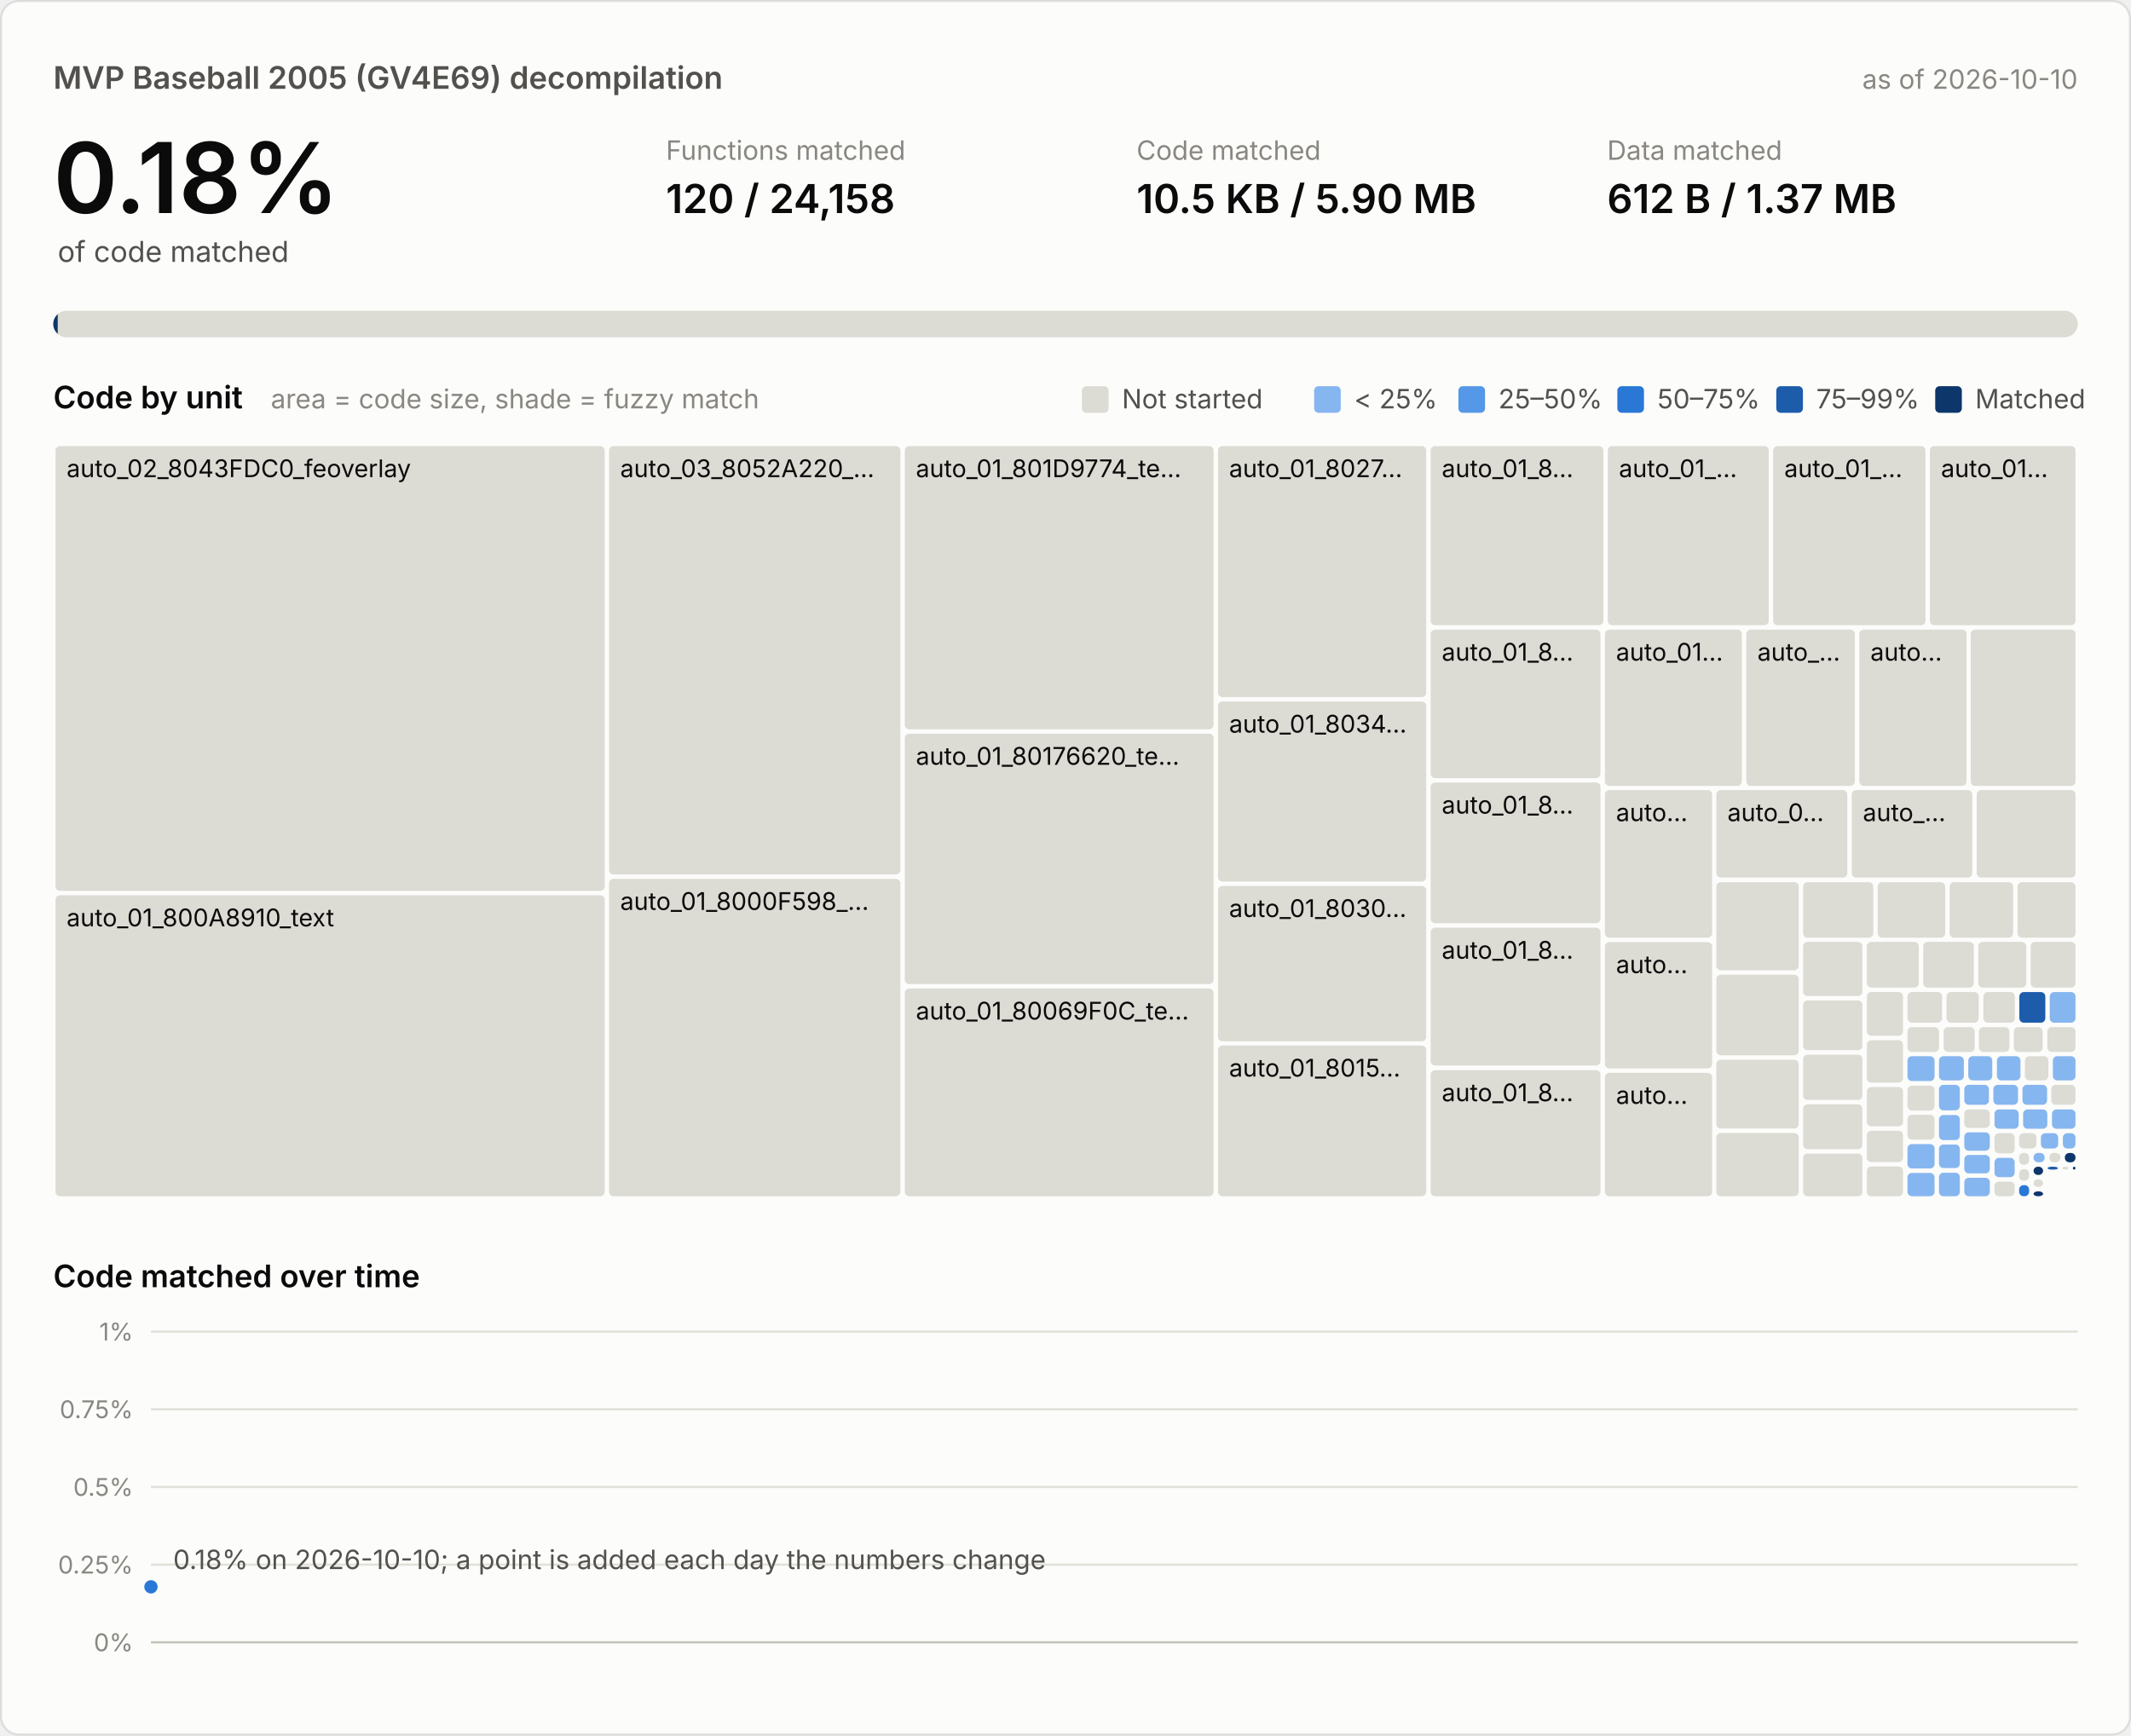
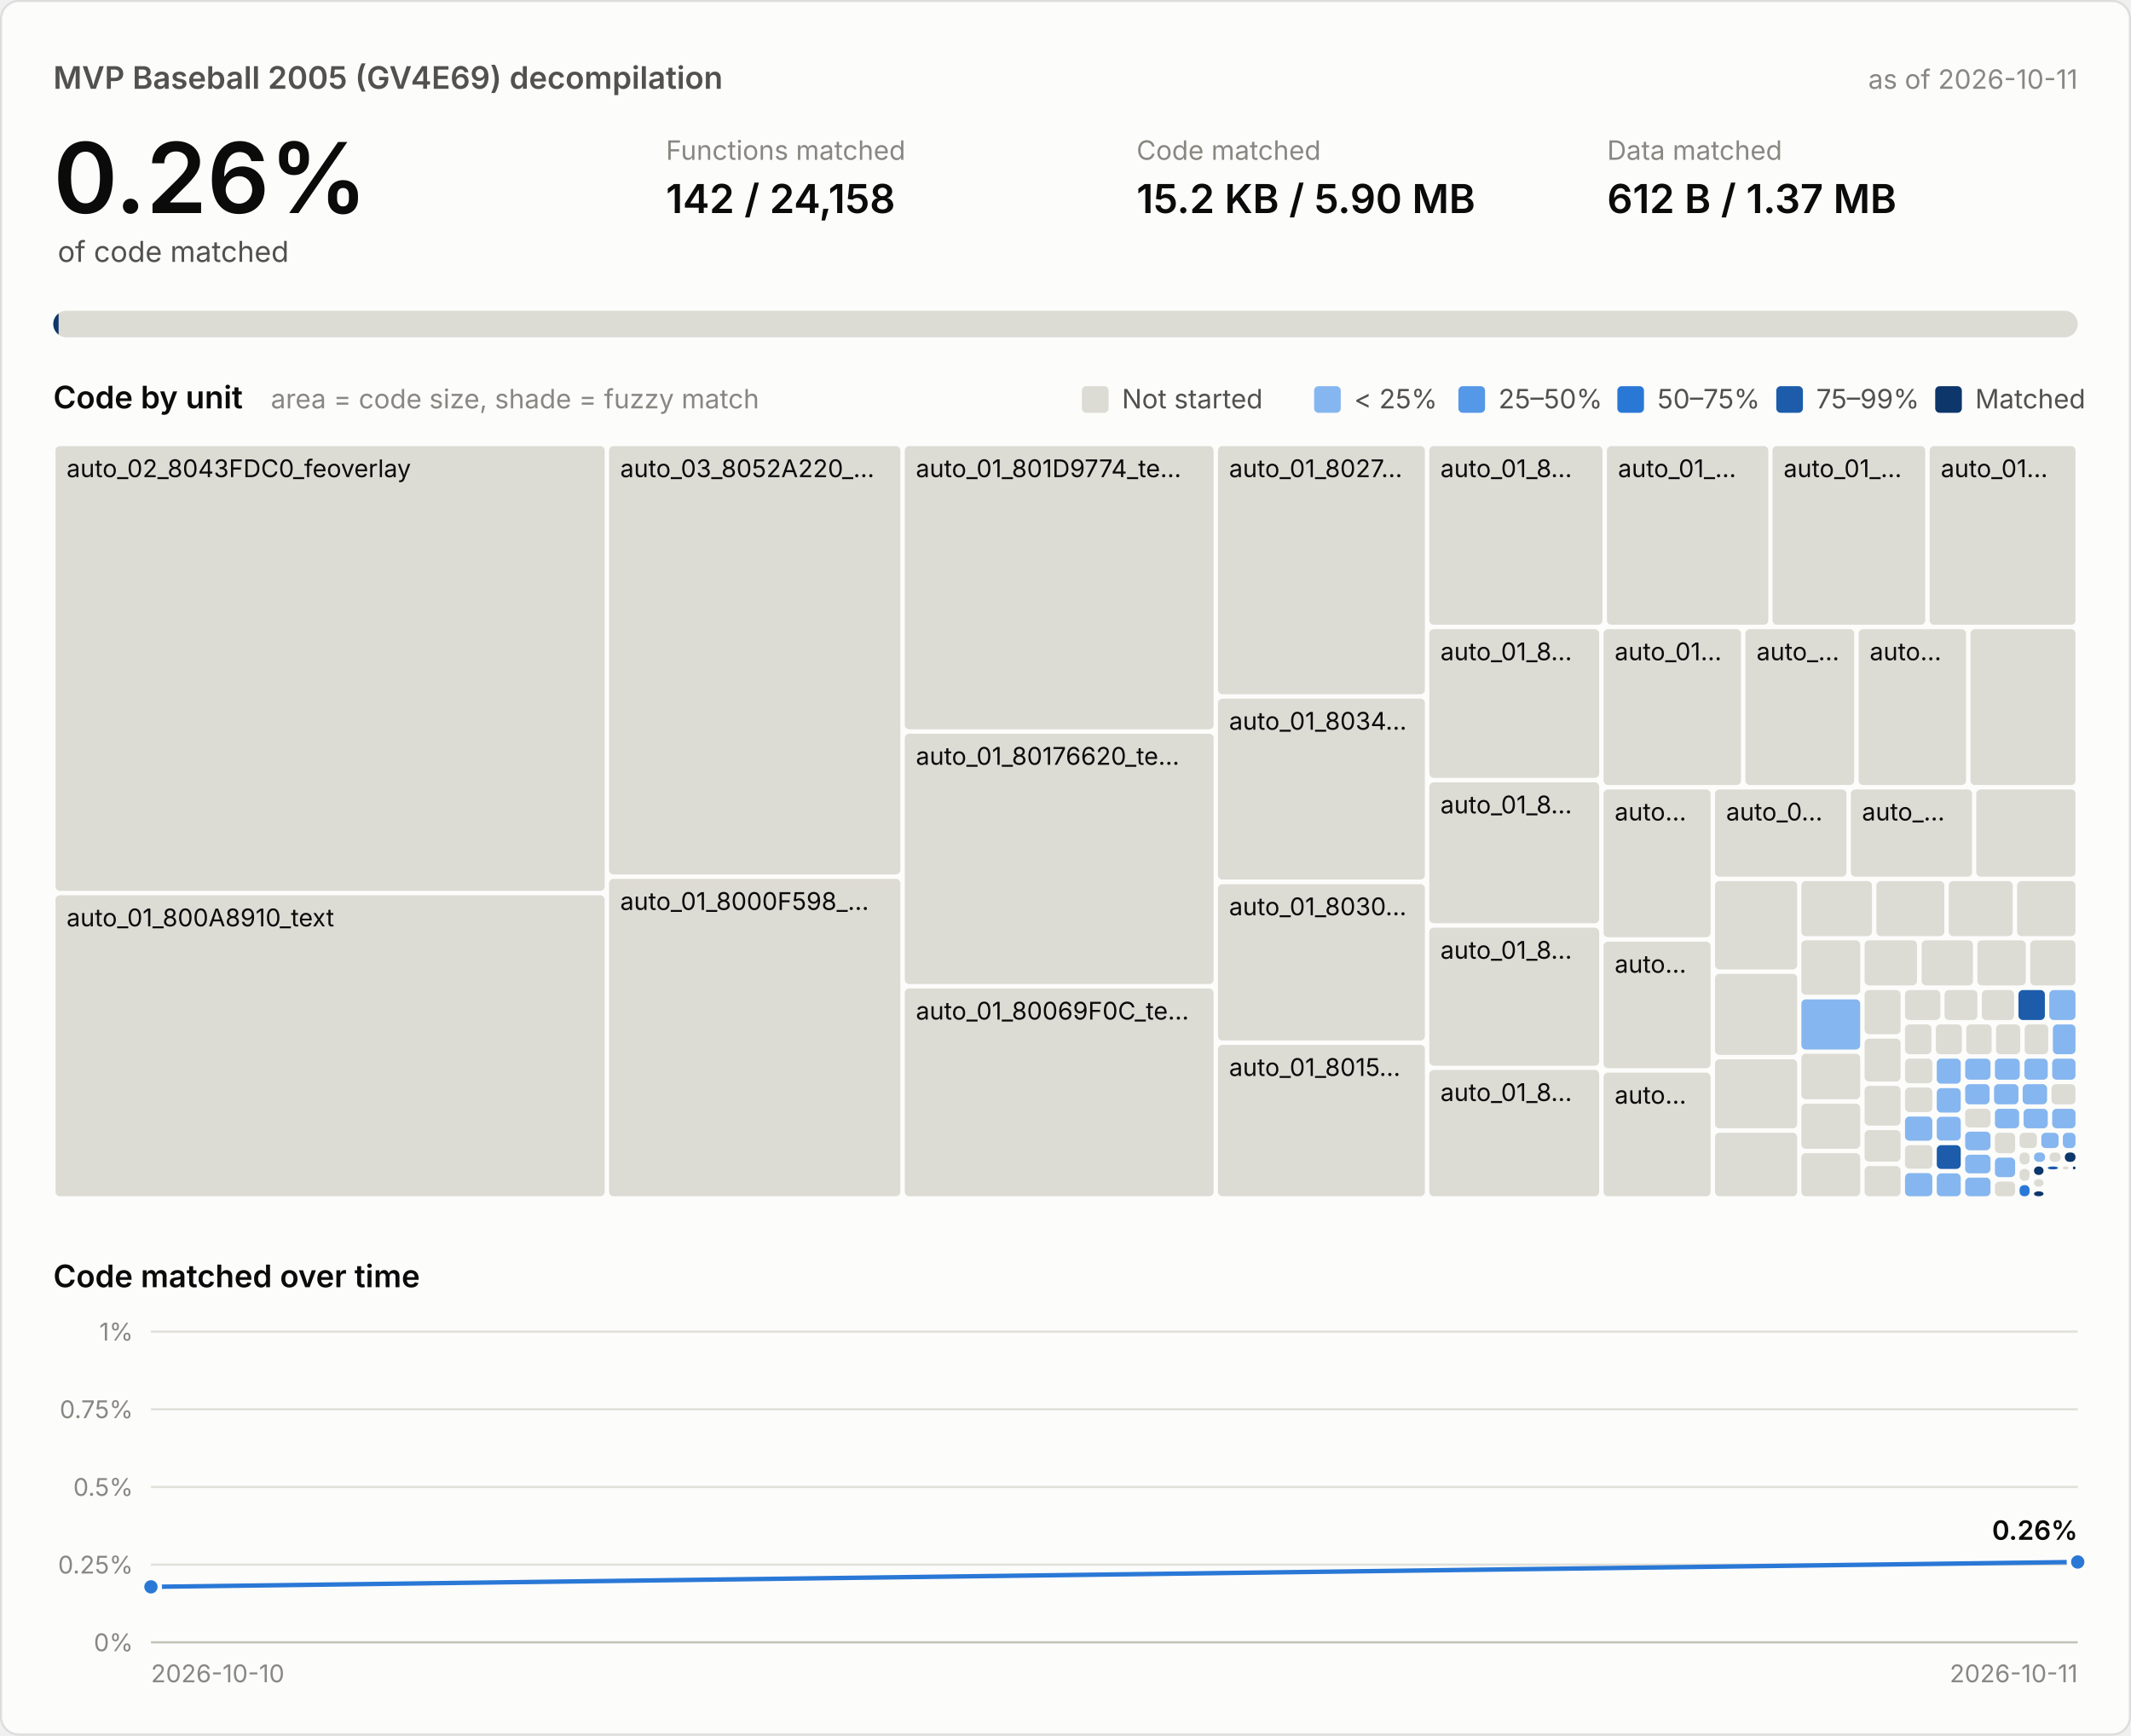
<svg xmlns="http://www.w3.org/2000/svg" width="960" height="782" viewBox="0 0 960 782" role="img" aria-labelledby="title desc">
  <style>
text { font-family: system-ui, -apple-system, "Segoe UI", sans-serif; }
.surface { fill: #fcfcfb; }
.border { fill: none; stroke: rgba(11,11,11,0.10); }
.t1 { fill: #0b0b0b; } .t2 { fill: #52514e; } .t3 { fill: #898781; }
.grid { stroke: #e1e0d9; } .axis { stroke: #c3c2b7; }
.line { fill: none; stroke: #2a78d6; } .dot { fill: #2a78d6; stroke: #fcfcfb; }
.b0 { fill: #dcdbd4; } .b1 { fill: #86b6ef; } .b2 { fill: #5598e7; }
.b3 { fill: #2a78d6; } .b4 { fill: #1c5cab; } .b5 { fill: #0d366b; }
.l0, .l1, .l2, .l3 { fill: #0b0b0b; } .l4, .l5 { fill: #ffffff; }
@media (prefers-color-scheme: dark) {
  .surface { fill: #1a1a19; }
  .border { stroke: rgba(255,255,255,0.10); }
  .t1 { fill: #ffffff; } .t2 { fill: #c3c2b7; } .t3 { fill: #898781; }
  .grid { stroke: #2c2c2a; } .axis { stroke: #383835; }
  .line { stroke: #3987e5; } .dot { fill: #3987e5; stroke: #1a1a19; }
  .b0 { fill: #383835; } .b1 { fill: #184f95; } .b2 { fill: #256abf; }
  .b3 { fill: #3987e5; } .b4 { fill: #6da7ec; } .b5 { fill: #b7d3f6; }
  .l0 { fill: #c3c2b7; } .l1, .l2 { fill: #ffffff; } .l3, .l4, .l5 { fill: #0b0b0b; }
}
</style>
  <rect x="0.5" y="0.5" width="959" height="781" rx="8" class="surface" />
  <rect x="0.5" y="0.5" width="959" height="781" rx="8" class="border" />
  <text x="24.0" y="40.0" class="t2" font-size="14" font-weight="600" text-anchor="start">MVP Baseball 2005 (GV4E69) decompilation</text>
-   <text x="936.0" y="40.0" class="t3" font-size="12" font-weight="400" text-anchor="end">as of 2026-10-10</text>
-   <text x="24.0" y="96.0" class="t1" font-size="44" font-weight="600" text-anchor="start">0.18%</text>
+   <text x="936.0" y="40.0" class="t3" font-size="12" font-weight="400" text-anchor="end">as of 2026-10-11</text>
+   <text x="24.0" y="96.0" class="t1" font-size="44" font-weight="600" text-anchor="start">0.26%</text>
  <text x="26.0" y="118.0" class="t2" font-size="13" font-weight="400" text-anchor="start">of code matched</text>
  <text x="300.0" y="72.0" class="t3" font-size="12" font-weight="400" text-anchor="start">Functions matched</text>
-   <text x="300.0" y="96.0" class="t1" font-size="18" font-weight="600" text-anchor="start">120 / 24,158</text>
+   <text x="300.0" y="96.0" class="t1" font-size="18" font-weight="600" text-anchor="start">142 / 24,158</text>
  <text x="512.0" y="72.0" class="t3" font-size="12" font-weight="400" text-anchor="start">Code matched</text>
-   <text x="512.0" y="96.0" class="t1" font-size="18" font-weight="600" text-anchor="start">10.5 KB / 5.90 MB</text>
+   <text x="512.0" y="96.0" class="t1" font-size="18" font-weight="600" text-anchor="start">15.2 KB / 5.90 MB</text>
  <text x="724.0" y="72.0" class="t3" font-size="12" font-weight="400" text-anchor="start">Data matched</text>
  <text x="724.0" y="96.0" class="t1" font-size="18" font-weight="600" text-anchor="start">612 B / 1.37 MB</text>
  <clipPath id="bar">
    <rect x="24" y="140" width="912" height="12" rx="6.0" />
  </clipPath>
  <rect x="24" y="140" width="912" height="12" rx="6.0" class="b0" />
-   <rect x="24" y="140" width="2.0" height="12" class="b5" clip-path="url(#bar)" />
+   <rect x="24" y="140" width="2.4" height="12" class="b5" clip-path="url(#bar)" />
  <text x="24.0" y="184.0" class="t1" font-size="14" font-weight="600" text-anchor="start">Code by unit</text>
  <text x="122.0" y="184.0" class="t3" font-size="12" font-weight="400" text-anchor="start">area = code size, shade = fuzzy match</text>
  <rect x="487.4" y="174" width="12" height="12" rx="2" class="b0" />
  <text x="505.4" y="184.0" class="t2" font-size="12" font-weight="400" text-anchor="start">Not started</text>
  <rect x="592.0" y="174" width="12" height="12" rx="2" class="b1" />
  <text x="610.0" y="184.0" class="t2" font-size="12" font-weight="400" text-anchor="start">&lt; 25%</text>
  <rect x="657.0" y="174" width="12" height="12" rx="2" class="b2" />
  <text x="675.0" y="184.0" class="t2" font-size="12" font-weight="400" text-anchor="start">25–50%</text>
  <rect x="728.6" y="174" width="12" height="12" rx="2" class="b3" />
  <text x="746.6" y="184.0" class="t2" font-size="12" font-weight="400" text-anchor="start">50–75%</text>
  <rect x="800.2" y="174" width="12" height="12" rx="2" class="b4" />
  <text x="818.2" y="184.0" class="t2" font-size="12" font-weight="400" text-anchor="start">75–99%</text>
  <rect x="871.8" y="174" width="12" height="12" rx="2" class="b5" />
  <text x="889.8" y="184.0" class="t2" font-size="12" font-weight="400" text-anchor="start">Matched</text>
  <g id="treemap">
    <rect x="25.0" y="201.0" width="247.4" height="200.4" rx="2" class="b0" />
    <text x="30.0" y="215.0" class="l0" font-size="11" font-weight="400" text-anchor="start">auto_02_8043FDC0_feoverlay</text>
    <rect x="25.0" y="403.4" width="247.4" height="135.6" rx="2" class="b0" />
    <text x="30.0" y="417.4" class="l0" font-size="11" font-weight="400" text-anchor="start">auto_01_800A8910_text</text>
    <rect x="274.4" y="201.0" width="131.2" height="193.0" rx="2" class="b0" />
    <text x="279.4" y="215.0" class="l0" font-size="11" font-weight="400" text-anchor="start">auto_03_8052A220_…</text>
    <rect x="274.4" y="396.0" width="131.2" height="143.0" rx="2" class="b0" />
    <text x="279.4" y="410.0" class="l0" font-size="11" font-weight="400" text-anchor="start">auto_01_8000F598_…</text>
    <rect x="407.6" y="201.0" width="139.1" height="127.6" rx="2" class="b0" />
    <text x="412.6" y="215.0" class="l0" font-size="11" font-weight="400" text-anchor="start">auto_01_801D9774_te…</text>
    <rect x="407.6" y="330.6" width="139.1" height="112.8" rx="2" class="b0" />
    <text x="412.6" y="344.6" class="l0" font-size="11" font-weight="400" text-anchor="start">auto_01_80176620_te…</text>
    <rect x="407.6" y="445.4" width="139.1" height="93.6" rx="2" class="b0" />
    <text x="412.6" y="459.4" class="l0" font-size="11" font-weight="400" text-anchor="start">auto_01_80069F0C_te…</text>
-     <rect x="548.7" y="201.0" width="93.8" height="113.1" rx="2" class="b0" />
+     <rect x="548.7" y="201.0" width="93.2" height="111.8" rx="2" class="b0" />
    <text x="553.7" y="215.0" class="l0" font-size="11" font-weight="400" text-anchor="start">auto_01_8027…</text>
-     <rect x="548.7" y="316.1" width="93.8" height="81.1" rx="2" class="b0" />
-     <text x="553.7" y="330.1" class="l0" font-size="11" font-weight="400" text-anchor="start">auto_01_8034…</text>
-     <rect x="548.7" y="399.2" width="93.8" height="70.0" rx="2" class="b0" />
-     <text x="553.7" y="413.2" class="l0" font-size="11" font-weight="400" text-anchor="start">auto_01_8030…</text>
-     <rect x="548.7" y="471.1" width="93.8" height="67.9" rx="2" class="b0" />
-     <text x="553.7" y="485.1" class="l0" font-size="11" font-weight="400" text-anchor="start">auto_01_8015…</text>
-     <rect x="644.5" y="201.0" width="77.8" height="80.7" rx="2" class="b0" />
-     <text x="649.5" y="215.0" class="l0" font-size="11" font-weight="400" text-anchor="start">auto_01_8…</text>
-     <rect x="724.3" y="201.0" width="72.5" height="80.7" rx="2" class="b0" />
-     <text x="729.3" y="215.0" class="l0" font-size="11" font-weight="400" text-anchor="start">auto_01_…</text>
-     <rect x="798.8" y="201.0" width="68.6" height="80.7" rx="2" class="b0" />
-     <text x="803.8" y="215.0" class="l0" font-size="11" font-weight="400" text-anchor="start">auto_01_…</text>
-     <rect x="869.4" y="201.0" width="65.6" height="80.7" rx="2" class="b0" />
-     <text x="874.4" y="215.0" class="l0" font-size="11" font-weight="400" text-anchor="start">auto_01…</text>
-     <rect x="644.5" y="283.7" width="76.5" height="66.9" rx="2" class="b0" />
-     <text x="649.5" y="297.7" class="l0" font-size="11" font-weight="400" text-anchor="start">auto_01_8…</text>
-     <rect x="644.5" y="352.6" width="76.5" height="63.4" rx="2" class="b0" />
-     <text x="649.5" y="366.6" class="l0" font-size="11" font-weight="400" text-anchor="start">auto_01_8…</text>
-     <rect x="644.5" y="418.0" width="76.5" height="62.1" rx="2" class="b0" />
-     <text x="649.5" y="432.0" class="l0" font-size="11" font-weight="400" text-anchor="start">auto_01_8…</text>
-     <rect x="644.5" y="482.2" width="76.5" height="56.8" rx="2" class="b0" />
-     <text x="649.5" y="496.2" class="l0" font-size="11" font-weight="400" text-anchor="start">auto_01_8…</text>
-     <rect x="723.0" y="283.7" width="61.7" height="70.4" rx="2" class="b0" />
-     <text x="728.0" y="297.7" class="l0" font-size="11" font-weight="400" text-anchor="start">auto_01…</text>
-     <rect x="786.7" y="283.7" width="48.9" height="70.4" rx="2" class="b0" />
-     <text x="791.7" y="297.7" class="l0" font-size="11" font-weight="400" text-anchor="start">auto_…</text>
-     <rect x="837.6" y="283.7" width="48.3" height="70.4" rx="2" class="b0" />
-     <text x="842.6" y="297.7" class="l0" font-size="11" font-weight="400" text-anchor="start">auto…</text>
-     <rect x="887.8" y="283.7" width="47.2" height="70.4" rx="2" class="b0" />
-     <rect x="723.0" y="356.0" width="48.3" height="66.5" rx="2" class="b0" />
-     <text x="728.0" y="370.0" class="l0" font-size="11" font-weight="400" text-anchor="start">auto…</text>
-     <rect x="723.0" y="424.5" width="48.3" height="56.9" rx="2" class="b0" />
-     <text x="728.0" y="438.5" class="l0" font-size="11" font-weight="400" text-anchor="start">auto…</text>
-     <rect x="723.0" y="483.4" width="48.3" height="55.6" rx="2" class="b0" />
-     <text x="728.0" y="497.4" class="l0" font-size="11" font-weight="400" text-anchor="start">auto…</text>
-     <rect x="773.2" y="356.0" width="59.0" height="39.4" rx="2" class="b0" />
-     <text x="778.2" y="370.0" class="l0" font-size="11" font-weight="400" text-anchor="start">auto_0…</text>
-     <rect x="834.2" y="356.0" width="54.3" height="39.4" rx="2" class="b0" />
-     <text x="839.2" y="370.0" class="l0" font-size="11" font-weight="400" text-anchor="start">auto_…</text>
-     <rect x="890.5" y="356.0" width="44.5" height="39.4" rx="2" class="b0" />
-     <rect x="773.2" y="397.5" width="37.1" height="39.7" rx="2" class="b0" />
-     <rect x="773.2" y="439.2" width="37.1" height="36.3" rx="2" class="b0" />
-     <rect x="773.2" y="477.5" width="37.1" height="31.0" rx="2" class="b0" />
-     <rect x="773.2" y="510.5" width="37.1" height="28.5" rx="2" class="b0" />
-     <rect x="812.3" y="397.5" width="31.6" height="25.0" rx="2" class="b0" />
-     <rect x="845.9" y="397.5" width="30.4" height="25.0" rx="2" class="b0" />
-     <rect x="878.3" y="397.5" width="28.6" height="25.0" rx="2" class="b0" />
-     <rect x="908.9" y="397.5" width="26.1" height="25.0" rx="2" class="b0" />
-     <rect x="812.3" y="424.4" width="26.7" height="24.4" rx="2" class="b0" />
-     <rect x="812.3" y="450.8" width="26.7" height="22.4" rx="2" class="b0" />
-     <rect x="812.3" y="475.2" width="26.7" height="20.4" rx="2" class="b0" />
-     <rect x="812.3" y="497.6" width="26.7" height="20.2" rx="2" class="b0" />
-     <rect x="812.3" y="519.8" width="26.7" height="19.2" rx="2" class="b0" />
-     <rect x="841.0" y="424.4" width="23.4" height="20.6" rx="2" class="b0" />
-     <rect x="866.4" y="424.4" width="22.8" height="20.6" rx="2" class="b0" />
-     <rect x="891.2" y="424.4" width="21.6" height="20.6" rx="2" class="b0" />
-     <rect x="914.8" y="424.4" width="20.2" height="20.6" rx="2" class="b0" />
-     <rect x="841.0" y="447.0" width="16.3" height="19.7" rx="2" class="b0" />
-     <rect x="841.0" y="468.7" width="16.3" height="19.1" rx="2" class="b0" />
-     <rect x="841.0" y="489.8" width="16.3" height="17.7" rx="2" class="b0" />
-     <rect x="841.0" y="509.5" width="16.3" height="14.1" rx="2" class="b0" />
-     <rect x="841.0" y="525.6" width="16.3" height="13.4" rx="2" class="b0" />
-     <rect x="859.3" y="447.0" width="15.6" height="13.8" rx="2" class="b0" />
-     <rect x="876.9" y="447.0" width="14.5" height="13.8" rx="2" class="b0" />
-     <rect x="893.5" y="447.0" width="14.2" height="13.8" rx="2" class="b0" />
-     <rect x="909.7" y="447.0" width="11.7" height="13.8" rx="2" class="b4" />
-     <rect x="923.4" y="447.0" width="11.6" height="13.8" rx="2" class="b1" />
-     <rect x="859.3" y="462.8" width="14.2" height="11.2" rx="2" class="b0" />
-     <rect x="875.6" y="462.8" width="14.0" height="11.2" rx="2" class="b0" />
-     <rect x="891.5" y="462.8" width="13.7" height="11.2" rx="2" class="b0" />
-     <rect x="907.2" y="462.8" width="13.0" height="11.2" rx="2" class="b0" />
-     <rect x="922.3" y="462.8" width="12.7" height="11.2" rx="2" class="b0" />
-     <rect x="859.3" y="475.9" width="12.2" height="11.2" rx="2" class="b1" />
-     <rect x="859.3" y="489.2" width="12.2" height="11.2" rx="2" class="b0" />
-     <rect x="859.3" y="502.3" width="12.2" height="11.2" rx="2" class="b0" />
-     <rect x="859.3" y="515.5" width="12.2" height="11.0" rx="2" class="b1" />
-     <rect x="859.3" y="528.5" width="12.2" height="10.5" rx="2" class="b1" />
-     <rect x="873.5" y="475.9" width="11.2" height="10.9" rx="2" class="b1" />
-     <rect x="886.7" y="475.9" width="10.8" height="10.9" rx="2" class="b1" />
-     <rect x="899.6" y="475.9" width="10.6" height="10.9" rx="2" class="b1" />
-     <rect x="912.2" y="475.9" width="10.6" height="10.9" rx="2" class="b0" />
-     <rect x="924.8" y="475.9" width="10.2" height="10.9" rx="2" class="b1" />
-     <rect x="873.5" y="488.8" width="9.4" height="11.5" rx="2" class="b1" />
-     <rect x="873.5" y="502.4" width="9.4" height="11.3" rx="2" class="b1" />
-     <rect x="873.5" y="515.7" width="9.4" height="10.6" rx="2" class="b1" />
-     <rect x="873.5" y="528.4" width="9.4" height="10.6" rx="2" class="b1" />
-     <rect x="884.9" y="488.8" width="11.1" height="9.0" rx="2" class="b1" />
-     <rect x="898.0" y="488.8" width="11.1" height="9.0" rx="2" class="b1" />
-     <rect x="911.1" y="488.8" width="11.1" height="9.0" rx="2" class="b1" />
-     <rect x="924.1" y="488.8" width="10.9" height="9.0" rx="2" class="b0" />
-     <rect x="884.9" y="499.9" width="11.5" height="8.3" rx="2" class="b0" />
-     <rect x="884.9" y="510.2" width="11.5" height="8.3" rx="2" class="b1" />
-     <rect x="884.9" y="520.4" width="11.5" height="8.3" rx="2" class="b1" />
-     <rect x="884.9" y="530.7" width="11.5" height="8.3" rx="2" class="b1" />
-     <rect x="898.5" y="499.9" width="10.9" height="8.7" rx="2" class="b1" />
-     <rect x="911.4" y="499.9" width="10.9" height="8.7" rx="2" class="b1" />
-     <rect x="924.4" y="499.9" width="10.6" height="8.7" rx="2" class="b1" />
-     <rect x="898.5" y="510.6" width="9.1" height="9.1" rx="2" class="b0" />
-     <rect x="898.5" y="521.7" width="9.1" height="8.7" rx="2" class="b1" />
-     <rect x="898.5" y="532.4" width="9.1" height="6.6" rx="2" class="b0" />
-     <rect x="909.6" y="510.6" width="7.8" height="6.9" rx="2" class="b0" />
-     <rect x="919.4" y="510.6" width="7.8" height="6.9" rx="2" class="b1" />
-     <rect x="929.3" y="510.6" width="5.7" height="6.9" rx="2" class="b1" />
-     <rect x="909.6" y="519.5" width="4.5" height="5.3" rx="2" class="b0" />
-     <rect x="909.6" y="526.8" width="4.5" height="5.2" rx="2" class="b0" />
-     <rect x="909.6" y="534.0" width="4.5" height="5.0" rx="2" class="b3" />
-     <rect x="916.1" y="519.5" width="5.0" height="4.2" rx="2" class="b1" />
-     <rect x="923.2" y="519.5" width="5.0" height="4.2" rx="2" class="b0" />
-     <rect x="930.2" y="519.5" width="4.8" height="4.2" rx="2" class="b5" />
-     <rect x="916.1" y="525.7" width="4.3" height="3.7" rx="2" class="b5" />
-     <rect x="916.1" y="531.4" width="4.3" height="3.4" rx="2" class="b0" />
-     <rect x="916.1" y="536.8" width="4.3" height="2.2" rx="2" class="b5" />
-     <rect x="922.4" y="525.7" width="4.7" height="1.3" rx="2" class="b4" />
-     <rect x="929.1" y="525.7" width="2.7" height="1.3" rx="2" class="b0" />
-     <rect x="933.8" y="525.7" width="1.2" height="1.3" rx="2" class="b5" />
+     <rect x="548.7" y="314.8" width="93.2" height="81.5" rx="2" class="b0" />
+     <text x="553.7" y="328.8" class="l0" font-size="11" font-weight="400" text-anchor="start">auto_01_8034…</text>
+     <rect x="548.7" y="398.4" width="93.2" height="70.4" rx="2" class="b0" />
+     <text x="553.7" y="412.4" class="l0" font-size="11" font-weight="400" text-anchor="start">auto_01_8030…</text>
+     <rect x="548.7" y="470.8" width="93.2" height="68.2" rx="2" class="b0" />
+     <text x="553.7" y="484.8" class="l0" font-size="11" font-weight="400" text-anchor="start">auto_01_8015…</text>
+     <rect x="643.9" y="201.0" width="78.0" height="80.5" rx="2" class="b0" />
+     <text x="648.9" y="215.0" class="l0" font-size="11" font-weight="400" text-anchor="start">auto_01_8…</text>
+     <rect x="723.9" y="201.0" width="72.7" height="80.5" rx="2" class="b0" />
+     <text x="728.9" y="215.0" class="l0" font-size="11" font-weight="400" text-anchor="start">auto_01_…</text>
+     <rect x="798.5" y="201.0" width="68.8" height="80.5" rx="2" class="b0" />
+     <text x="803.5" y="215.0" class="l0" font-size="11" font-weight="400" text-anchor="start">auto_01_…</text>
+     <rect x="869.3" y="201.0" width="65.7" height="80.5" rx="2" class="b0" />
+     <text x="874.3" y="215.0" class="l0" font-size="11" font-weight="400" text-anchor="start">auto_01…</text>
+     <rect x="643.9" y="283.5" width="76.5" height="67.0" rx="2" class="b0" />
+     <text x="648.9" y="297.5" class="l0" font-size="11" font-weight="400" text-anchor="start">auto_01_8…</text>
+     <rect x="643.9" y="352.5" width="76.5" height="63.5" rx="2" class="b0" />
+     <text x="648.9" y="366.5" class="l0" font-size="11" font-weight="400" text-anchor="start">auto_01_8…</text>
+     <rect x="643.9" y="418.0" width="76.5" height="62.2" rx="2" class="b0" />
+     <text x="648.9" y="432.0" class="l0" font-size="11" font-weight="400" text-anchor="start">auto_01_8…</text>
+     <rect x="643.9" y="482.1" width="76.5" height="56.9" rx="2" class="b0" />
+     <text x="648.9" y="496.1" class="l0" font-size="11" font-weight="400" text-anchor="start">auto_01_8…</text>
+     <rect x="722.4" y="283.5" width="61.9" height="70.2" rx="2" class="b0" />
+     <text x="727.4" y="297.5" class="l0" font-size="11" font-weight="400" text-anchor="start">auto_01…</text>
+     <rect x="786.3" y="283.5" width="49.0" height="70.2" rx="2" class="b0" />
+     <text x="791.3" y="297.5" class="l0" font-size="11" font-weight="400" text-anchor="start">auto_…</text>
+     <rect x="837.3" y="283.5" width="48.4" height="70.2" rx="2" class="b0" />
+     <text x="842.3" y="297.5" class="l0" font-size="11" font-weight="400" text-anchor="start">auto…</text>
+     <rect x="887.7" y="283.5" width="47.3" height="70.2" rx="2" class="b0" />
+     <rect x="722.4" y="355.7" width="48.2" height="66.6" rx="2" class="b0" />
+     <text x="727.4" y="369.7" class="l0" font-size="11" font-weight="400" text-anchor="start">auto…</text>
+     <rect x="722.4" y="424.3" width="48.2" height="57.0" rx="2" class="b0" />
+     <text x="727.4" y="438.3" class="l0" font-size="11" font-weight="400" text-anchor="start">auto…</text>
+     <rect x="722.4" y="483.3" width="48.2" height="55.7" rx="2" class="b0" />
+     <text x="727.4" y="497.3" class="l0" font-size="11" font-weight="400" text-anchor="start">auto…</text>
+     <rect x="772.6" y="355.7" width="59.2" height="39.3" rx="2" class="b0" />
+     <text x="777.6" y="369.7" class="l0" font-size="11" font-weight="400" text-anchor="start">auto_0…</text>
+     <rect x="833.8" y="355.7" width="54.6" height="39.3" rx="2" class="b0" />
+     <text x="838.8" y="369.7" class="l0" font-size="11" font-weight="400" text-anchor="start">auto_…</text>
+     <rect x="890.3" y="355.7" width="44.7" height="39.3" rx="2" class="b0" />
+     <rect x="772.6" y="397.0" width="37.0" height="39.8" rx="2" class="b0" />
+     <rect x="772.6" y="438.8" width="37.0" height="36.5" rx="2" class="b0" />
+     <rect x="772.6" y="477.3" width="37.0" height="31.1" rx="2" class="b0" />
+     <rect x="772.6" y="510.4" width="37.0" height="28.6" rx="2" class="b0" />
+     <rect x="811.5" y="397.0" width="31.8" height="24.8" rx="2" class="b0" />
+     <rect x="845.3" y="397.0" width="30.6" height="24.8" rx="2" class="b0" />
+     <rect x="877.9" y="397.0" width="28.8" height="24.8" rx="2" class="b0" />
+     <rect x="908.7" y="397.0" width="26.3" height="24.8" rx="2" class="b0" />
+     <rect x="811.5" y="423.7" width="26.5" height="24.5" rx="2" class="b0" />
+     <rect x="811.5" y="450.3" width="26.5" height="22.6" rx="2" class="b1" />
+     <rect x="811.5" y="474.8" width="26.5" height="20.5" rx="2" class="b0" />
+     <rect x="811.5" y="497.3" width="26.5" height="20.3" rx="2" class="b0" />
+     <rect x="811.5" y="519.6" width="26.5" height="19.4" rx="2" class="b0" />
+     <rect x="840.0" y="423.7" width="23.6" height="20.3" rx="2" class="b0" />
+     <rect x="865.7" y="423.7" width="23.1" height="20.3" rx="2" class="b0" />
+     <rect x="890.8" y="423.7" width="21.8" height="20.3" rx="2" class="b0" />
+     <rect x="914.6" y="423.7" width="20.4" height="20.3" rx="2" class="b0" />
+     <rect x="840.0" y="446.1" width="16.2" height="19.9" rx="2" class="b0" />
+     <rect x="840.0" y="468.0" width="16.2" height="19.3" rx="2" class="b0" />
+     <rect x="840.0" y="489.3" width="16.2" height="17.9" rx="2" class="b0" />
+     <rect x="840.0" y="509.2" width="16.2" height="14.2" rx="2" class="b0" />
+     <rect x="840.0" y="525.4" width="16.2" height="13.6" rx="2" class="b0" />
+     <rect x="858.2" y="446.1" width="15.9" height="13.5" rx="2" class="b0" />
+     <rect x="876.0" y="446.1" width="14.8" height="13.5" rx="2" class="b0" />
+     <rect x="892.8" y="446.1" width="14.5" height="13.5" rx="2" class="b0" />
+     <rect x="909.3" y="446.1" width="11.9" height="13.5" rx="2" class="b4" />
+     <rect x="923.2" y="446.1" width="11.8" height="13.5" rx="2" class="b1" />
+     <rect x="858.2" y="461.6" width="11.9" height="13.4" rx="2" class="b0" />
+     <rect x="872.1" y="461.6" width="11.7" height="13.4" rx="2" class="b0" />
+     <rect x="885.8" y="461.6" width="11.4" height="13.4" rx="2" class="b0" />
+     <rect x="899.2" y="461.6" width="10.9" height="13.4" rx="2" class="b0" />
+     <rect x="912.1" y="461.6" width="10.6" height="13.4" rx="2" class="b0" />
+     <rect x="924.8" y="461.6" width="10.2" height="13.4" rx="2" class="b1" />
+     <rect x="858.2" y="477.0" width="12.3" height="11.1" rx="2" class="b0" />
+     <rect x="858.2" y="490.0" width="12.3" height="11.1" rx="2" class="b0" />
+     <rect x="858.2" y="503.1" width="12.3" height="10.9" rx="2" class="b1" />
+     <rect x="858.2" y="516.0" width="12.3" height="10.6" rx="2" class="b0" />
+     <rect x="858.2" y="528.6" width="12.3" height="10.4" rx="2" class="b1" />
+     <rect x="872.5" y="477.0" width="10.8" height="11.3" rx="2" class="b1" />
+     <rect x="872.5" y="490.3" width="10.8" height="11.0" rx="2" class="b1" />
+     <rect x="872.5" y="503.2" width="10.8" height="10.7" rx="2" class="b1" />
+     <rect x="872.5" y="516.0" width="10.8" height="10.7" rx="2" class="b4" />
+     <rect x="872.5" y="528.7" width="10.8" height="10.3" rx="2" class="b1" />
+     <rect x="885.3" y="477.0" width="11.4" height="9.5" rx="2" class="b1" />
+     <rect x="898.7" y="477.0" width="11.2" height="9.5" rx="2" class="b1" />
+     <rect x="912.0" y="477.0" width="10.5" height="9.5" rx="2" class="b1" />
+     <rect x="924.5" y="477.0" width="10.5" height="9.5" rx="2" class="b1" />
+     <rect x="885.3" y="488.5" width="11.0" height="9.1" rx="2" class="b1" />
+     <rect x="898.3" y="488.5" width="11.0" height="9.1" rx="2" class="b1" />
+     <rect x="911.2" y="488.5" width="11.0" height="9.1" rx="2" class="b1" />
+     <rect x="924.2" y="488.5" width="10.8" height="9.1" rx="2" class="b0" />
+     <rect x="885.3" y="499.6" width="11.4" height="8.4" rx="2" class="b0" />
+     <rect x="885.3" y="509.9" width="11.4" height="8.4" rx="2" class="b1" />
+     <rect x="885.3" y="520.3" width="11.4" height="8.4" rx="2" class="b1" />
+     <rect x="885.3" y="530.6" width="11.4" height="8.4" rx="2" class="b1" />
+     <rect x="898.7" y="499.6" width="10.9" height="8.8" rx="2" class="b1" />
+     <rect x="911.6" y="499.6" width="10.9" height="8.8" rx="2" class="b1" />
+     <rect x="924.5" y="499.6" width="10.5" height="8.8" rx="2" class="b1" />
+     <rect x="898.7" y="510.4" width="9.1" height="9.2" rx="2" class="b0" />
+     <rect x="898.7" y="521.6" width="9.1" height="8.8" rx="2" class="b1" />
+     <rect x="898.7" y="532.4" width="9.1" height="6.6" rx="2" class="b0" />
+     <rect x="909.8" y="510.4" width="7.8" height="6.9" rx="2" class="b0" />
+     <rect x="919.6" y="510.4" width="7.8" height="6.9" rx="2" class="b1" />
+     <rect x="929.3" y="510.4" width="5.7" height="6.9" rx="2" class="b1" />
+     <rect x="909.8" y="519.3" width="4.5" height="5.4" rx="2" class="b0" />
+     <rect x="909.8" y="526.7" width="4.5" height="5.3" rx="2" class="b0" />
+     <rect x="909.8" y="534.0" width="4.5" height="5.0" rx="2" class="b3" />
+     <rect x="916.3" y="519.3" width="5.0" height="4.2" rx="2" class="b1" />
+     <rect x="923.3" y="519.3" width="5.0" height="4.2" rx="2" class="b0" />
+     <rect x="930.2" y="519.3" width="4.8" height="4.2" rx="2" class="b5" />
+     <rect x="916.3" y="525.6" width="4.3" height="3.8" rx="2" class="b5" />
+     <rect x="916.3" y="531.3" width="4.3" height="3.4" rx="2" class="b0" />
+     <rect x="916.3" y="536.8" width="4.3" height="2.2" rx="2" class="b5" />
+     <rect x="922.5" y="525.6" width="4.6" height="1.3" rx="2" class="b4" />
+     <rect x="929.2" y="525.6" width="2.7" height="1.3" rx="2" class="b0" />
+     <rect x="933.8" y="525.6" width="1.2" height="1.3" rx="2" class="b5" />
  </g>
  <text x="24.0" y="580.0" class="t1" font-size="14" font-weight="600" text-anchor="start">Code matched over time</text>
  <line x1="68" y1="740.0" x2="936" y2="740.0" class="axis" stroke-width="1" />
  <text x="60.0" y="744.0" class="t3" font-size="11" font-weight="400" text-anchor="end">0%</text>
  <line x1="68" y1="705.0" x2="936" y2="705.0" class="grid" stroke-width="1" />
  <text x="60.0" y="709.0" class="t3" font-size="11" font-weight="400" text-anchor="end">0.25%</text>
  <line x1="68" y1="670.0" x2="936" y2="670.0" class="grid" stroke-width="1" />
  <text x="60.0" y="674.0" class="t3" font-size="11" font-weight="400" text-anchor="end">0.5%</text>
  <line x1="68" y1="635.0" x2="936" y2="635.0" class="grid" stroke-width="1" />
  <text x="60.0" y="639.0" class="t3" font-size="11" font-weight="400" text-anchor="end">0.75%</text>
  <line x1="68" y1="600.0" x2="936" y2="600.0" class="grid" stroke-width="1" />
  <text x="60.0" y="604.0" class="t3" font-size="11" font-weight="400" text-anchor="end">1%</text>
+   <polyline points="68.0,715.0 936.0,703.8" class="line" stroke-width="2" stroke-linejoin="round" stroke-linecap="round" />
  <circle cx="68.0" cy="715.0" r="4" class="dot" stroke-width="2" />
-   <text x="78.0" y="707.0" class="t2" font-size="12" font-weight="400" text-anchor="start">0.18% on 2026-10-10; a point is added each day the numbers change</text>
+   <circle cx="936.0" cy="703.8" r="4" class="dot" stroke-width="2" />
+   <text x="936.0" y="693.8" class="t1" font-size="12" font-weight="600" text-anchor="end">0.26%</text>
+   <text x="68.0" y="758.0" class="t3" font-size="11" font-weight="400" text-anchor="start">2026-10-10</text>
+   <text x="936.0" y="758.0" class="t3" font-size="11" font-weight="400" text-anchor="end">2026-10-11</text>
</svg>
